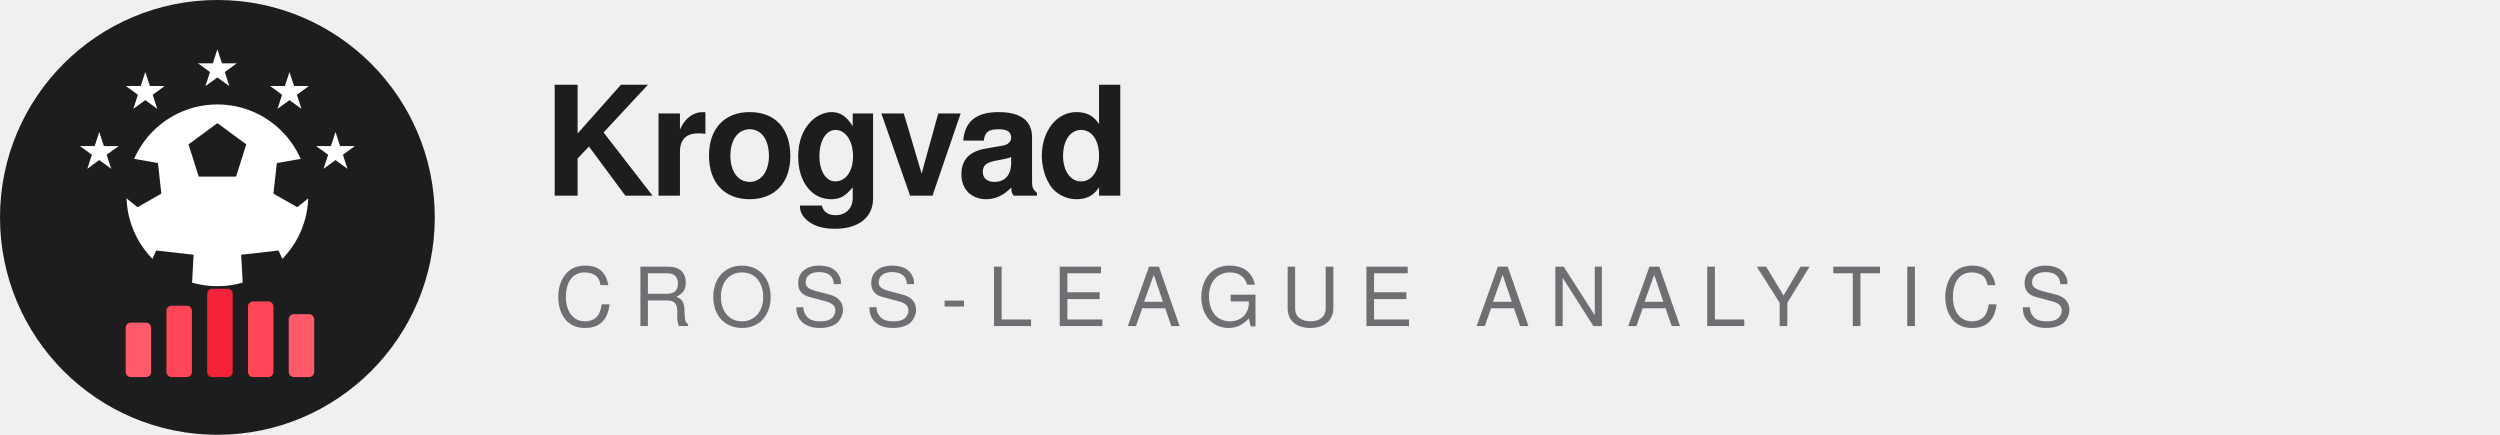
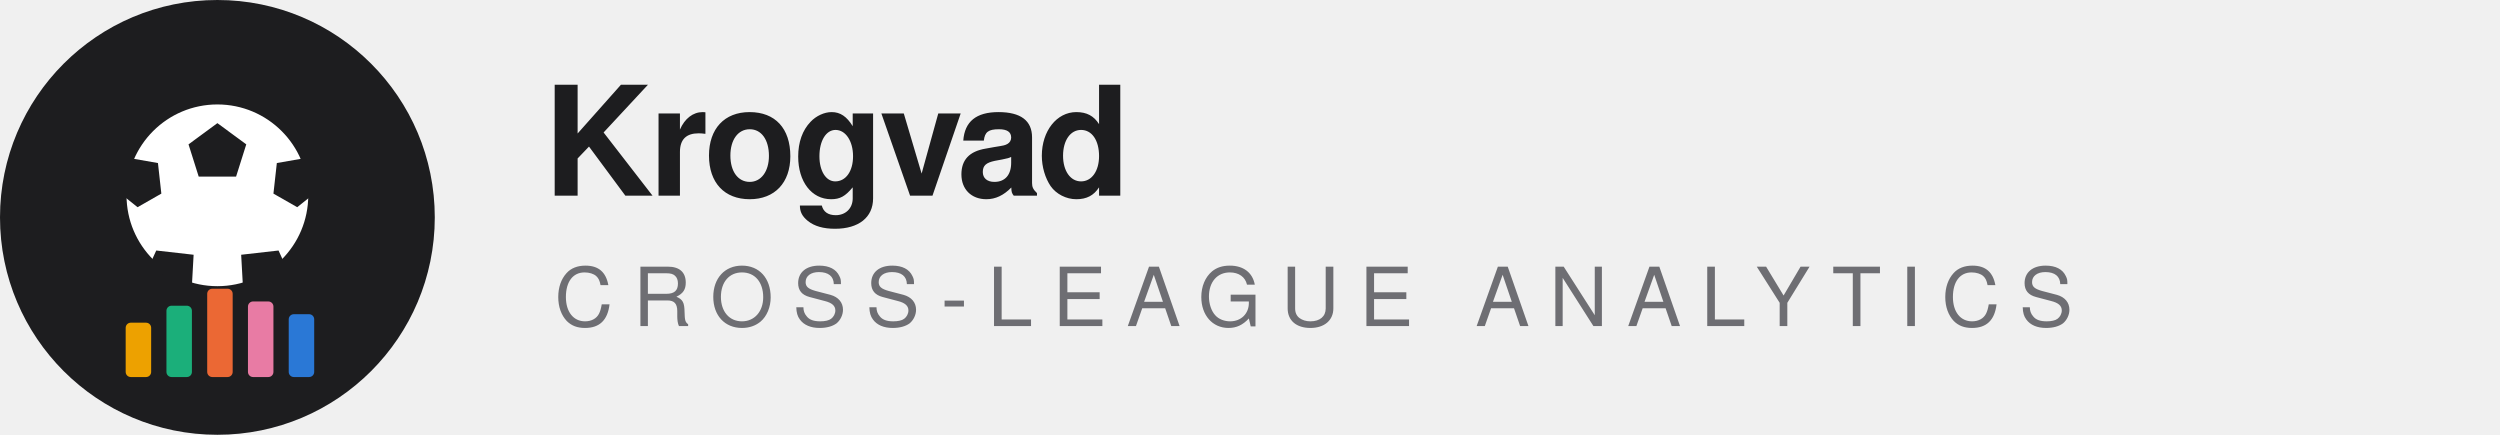
<svg xmlns="http://www.w3.org/2000/svg" viewBox="0 0 230 40">
  <defs>
    <clipPath id="ball">
      <circle cx="256" cy="230" r="110" />
    </clipPath>
  </defs>
  <svg x="0" y="0" width="40" height="40" viewBox="0 0 512 512">
    <circle cx="256" cy="256" r="256" fill="#1D1D1F" />
-     <polygon points="116.9,155.4 122.3,172.0 139.8,172.0 125.6,182.2 131.0,198.8 116.9,188.5 102.8,198.8 108.2,182.2 94.1,172.0 111.5,172.0" fill="#FFFFFF" />
-     <polygon points="171.1,84.8 176.5,101.3 193.9,101.3 179.8,111.6 185.2,128.2 171.1,117.9 157.0,128.2 162.4,111.6 148.3,101.3 165.7,101.3" fill="#FFFFFF" />
-     <polygon points="256.0,58.0 261.4,74.6 278.8,74.6 264.7,84.8 270.1,101.4 256.0,91.2 241.9,101.4 247.3,84.8 233.2,74.6 250.6,74.6" fill="#FFFFFF" />
-     <polygon points="340.9,84.8 346.3,101.3 363.7,101.3 349.6,111.6 355.0,128.2 340.9,117.9 326.8,128.2 332.2,111.6 318.1,101.3 335.5,101.3" fill="#FFFFFF" />
-     <polygon points="395.1,155.4 400.5,172.0 417.9,172.0 403.8,182.2 409.2,198.8 395.1,188.5 381.0,198.8 386.4,182.2 372.2,172.0 389.7,172.0" fill="#FFFFFF" />
    <circle cx="256" cy="230" r="110" fill="#FFFFFF" />
    <g clip-path="url(#ball)">
      <polygon points="256,145 290,170 278,208 234,208 222,170" fill="#1D1D1F" />
      <polygon points="366,185 380,220 350,244 322,228 326,192" fill="#1D1D1F" />
      <polygon points="328,295 344,330 316,352 286,336 284,300" fill="#1D1D1F" />
      <polygon points="184,295 168,330 196,352 226,336 228,300" fill="#1D1D1F" />
      <polygon points="146,185 186,192 190,228 162,244 132,220" fill="#1D1D1F" />
    </g>
    <circle cx="256" cy="230" r="110" fill="none" stroke="#1D1D1F" stroke-width="6" />
-     <rect x="148" y="380" width="30" height="64" rx="6" fill="#FF5A6A" />
-     <rect x="196" y="360" width="30" height="84" rx="6" fill="#FF4657" />
-     <rect x="244" y="340" width="30" height="104" rx="6" fill="#F5233A" />
-     <rect x="292" y="355" width="30" height="89" rx="6" fill="#FF4657" />
-     <rect x="340" y="370" width="30" height="74" rx="6" fill="#FF5A6A" />
+     <rect x="148" y="380" width="30" height="64" rx="6" fill="#EDA100" />
+     <rect x="196" y="360" width="30" height="84" rx="6" fill="#1BAF7A" />
+     <rect x="244" y="340" width="30" height="104" rx="6" fill="#EB6834" />
+     <rect x="292" y="355" width="30" height="89" rx="6" fill="#E87BA4" />
+     <rect x="340" y="370" width="30" height="74" rx="6" fill="#2A78D6" />
  </svg>
  <text x="50" y="18" font-family="-apple-system, BlinkMacSystemFont, 'Segoe UI', Helvetica, Arial, sans-serif" font-weight="600" font-size="14" fill="#1D1D1F" letter-spacing="-0.4">Krogvad</text>
  <text x="51" y="30" font-family="-apple-system, BlinkMacSystemFont, 'Segoe UI', Helvetica, Arial, sans-serif" font-weight="500" font-size="7.5" fill="#6e6e73" letter-spacing="1.8">CROSS-LEAGUE ANALYTICS</text>
</svg>
